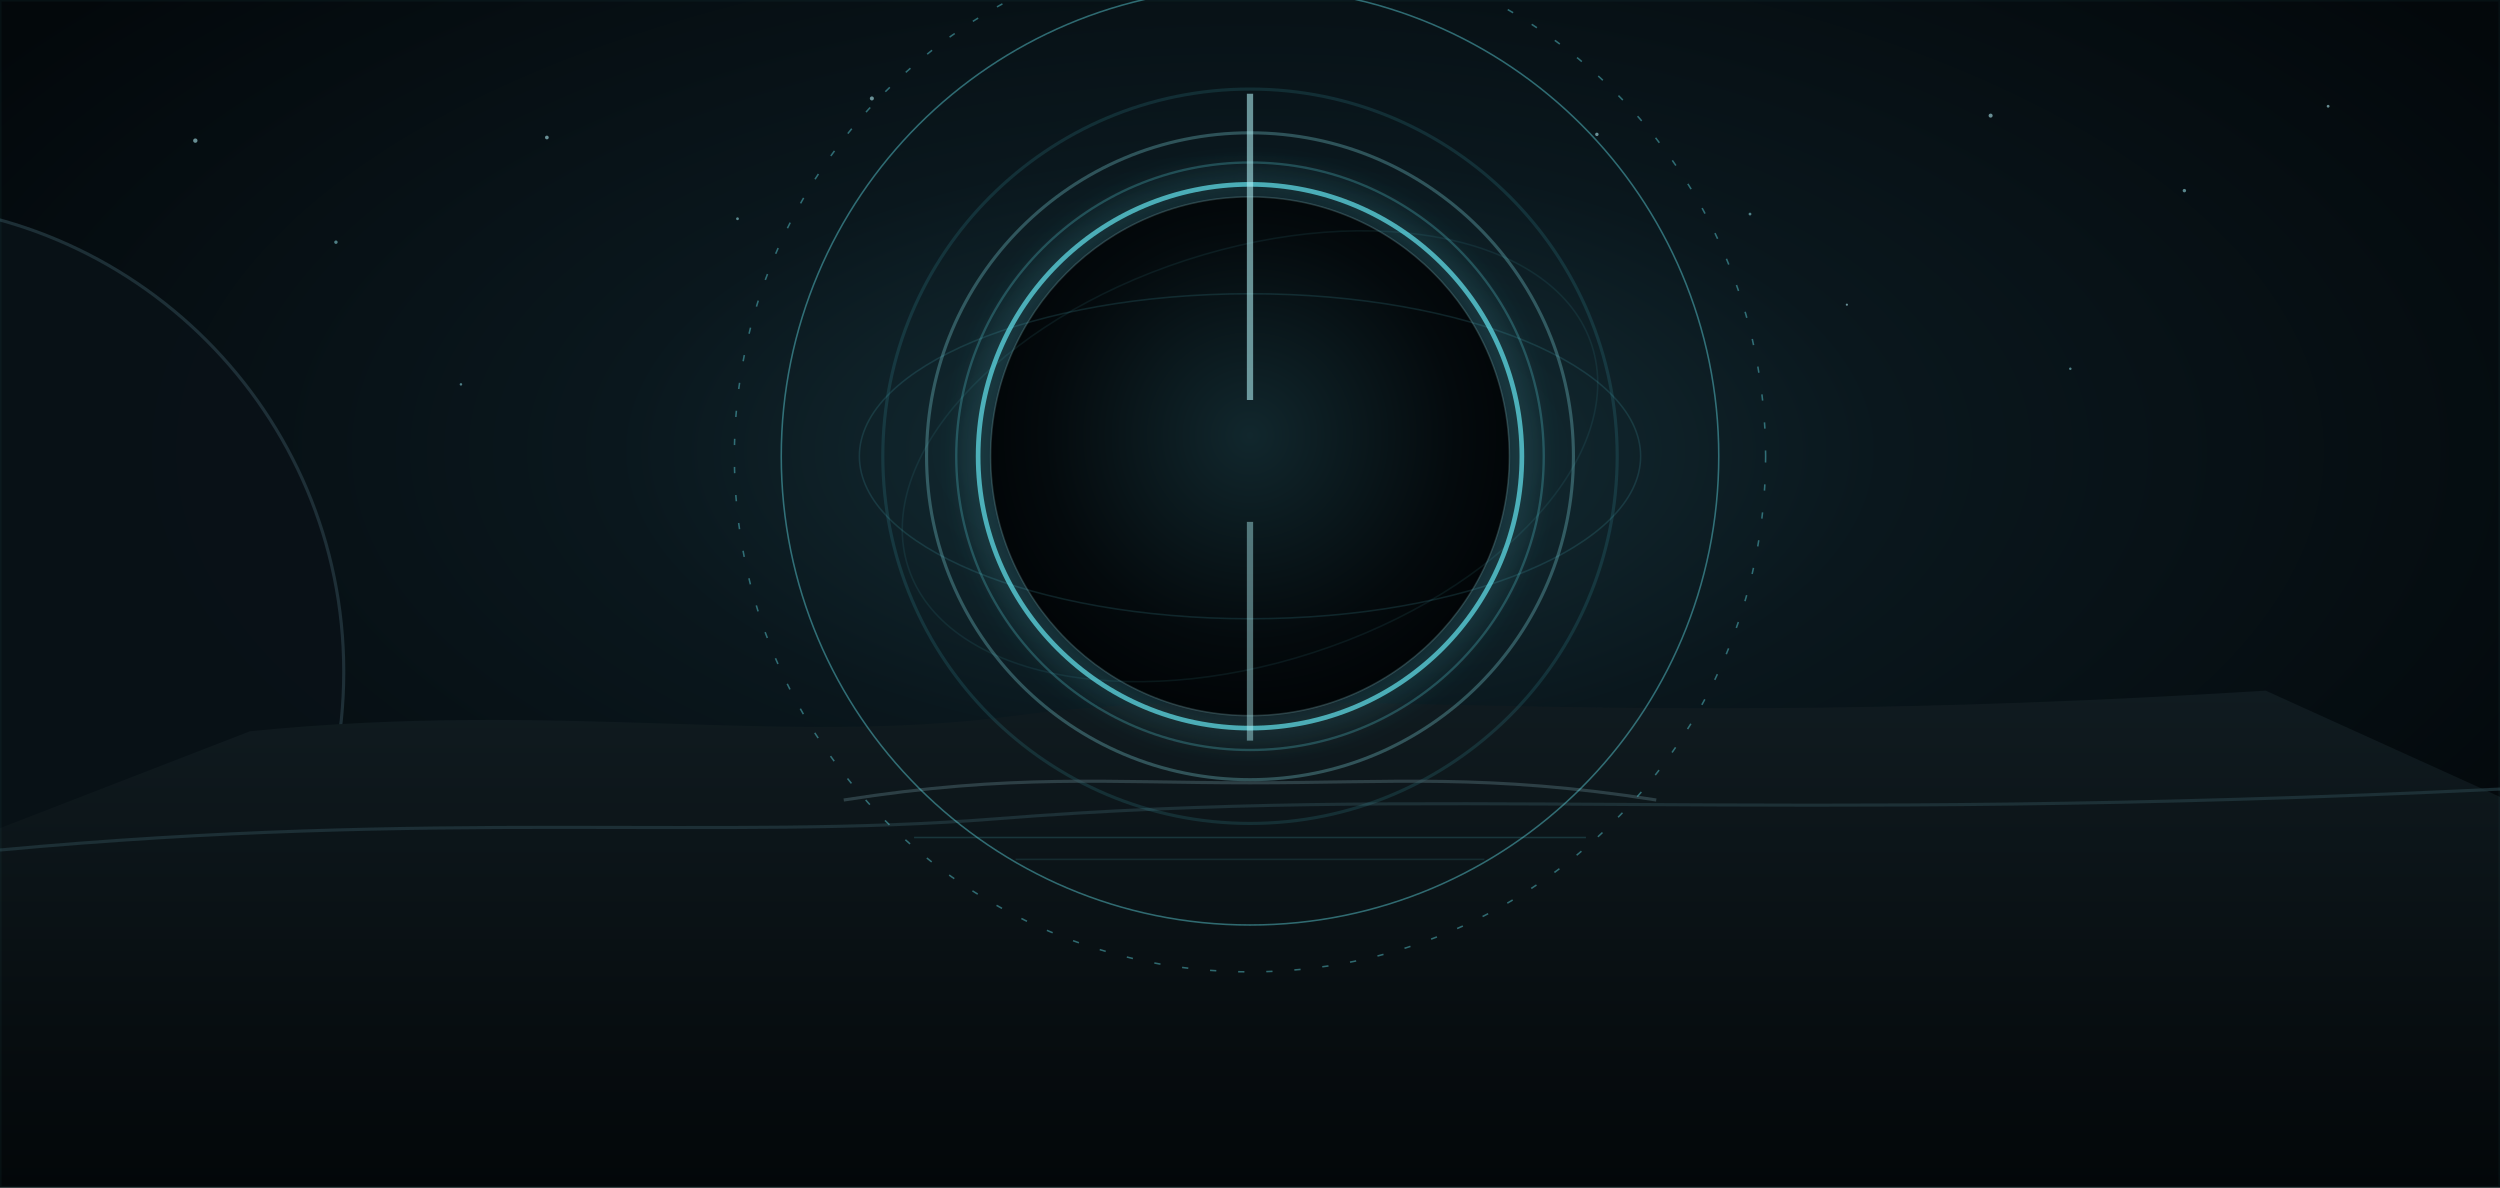
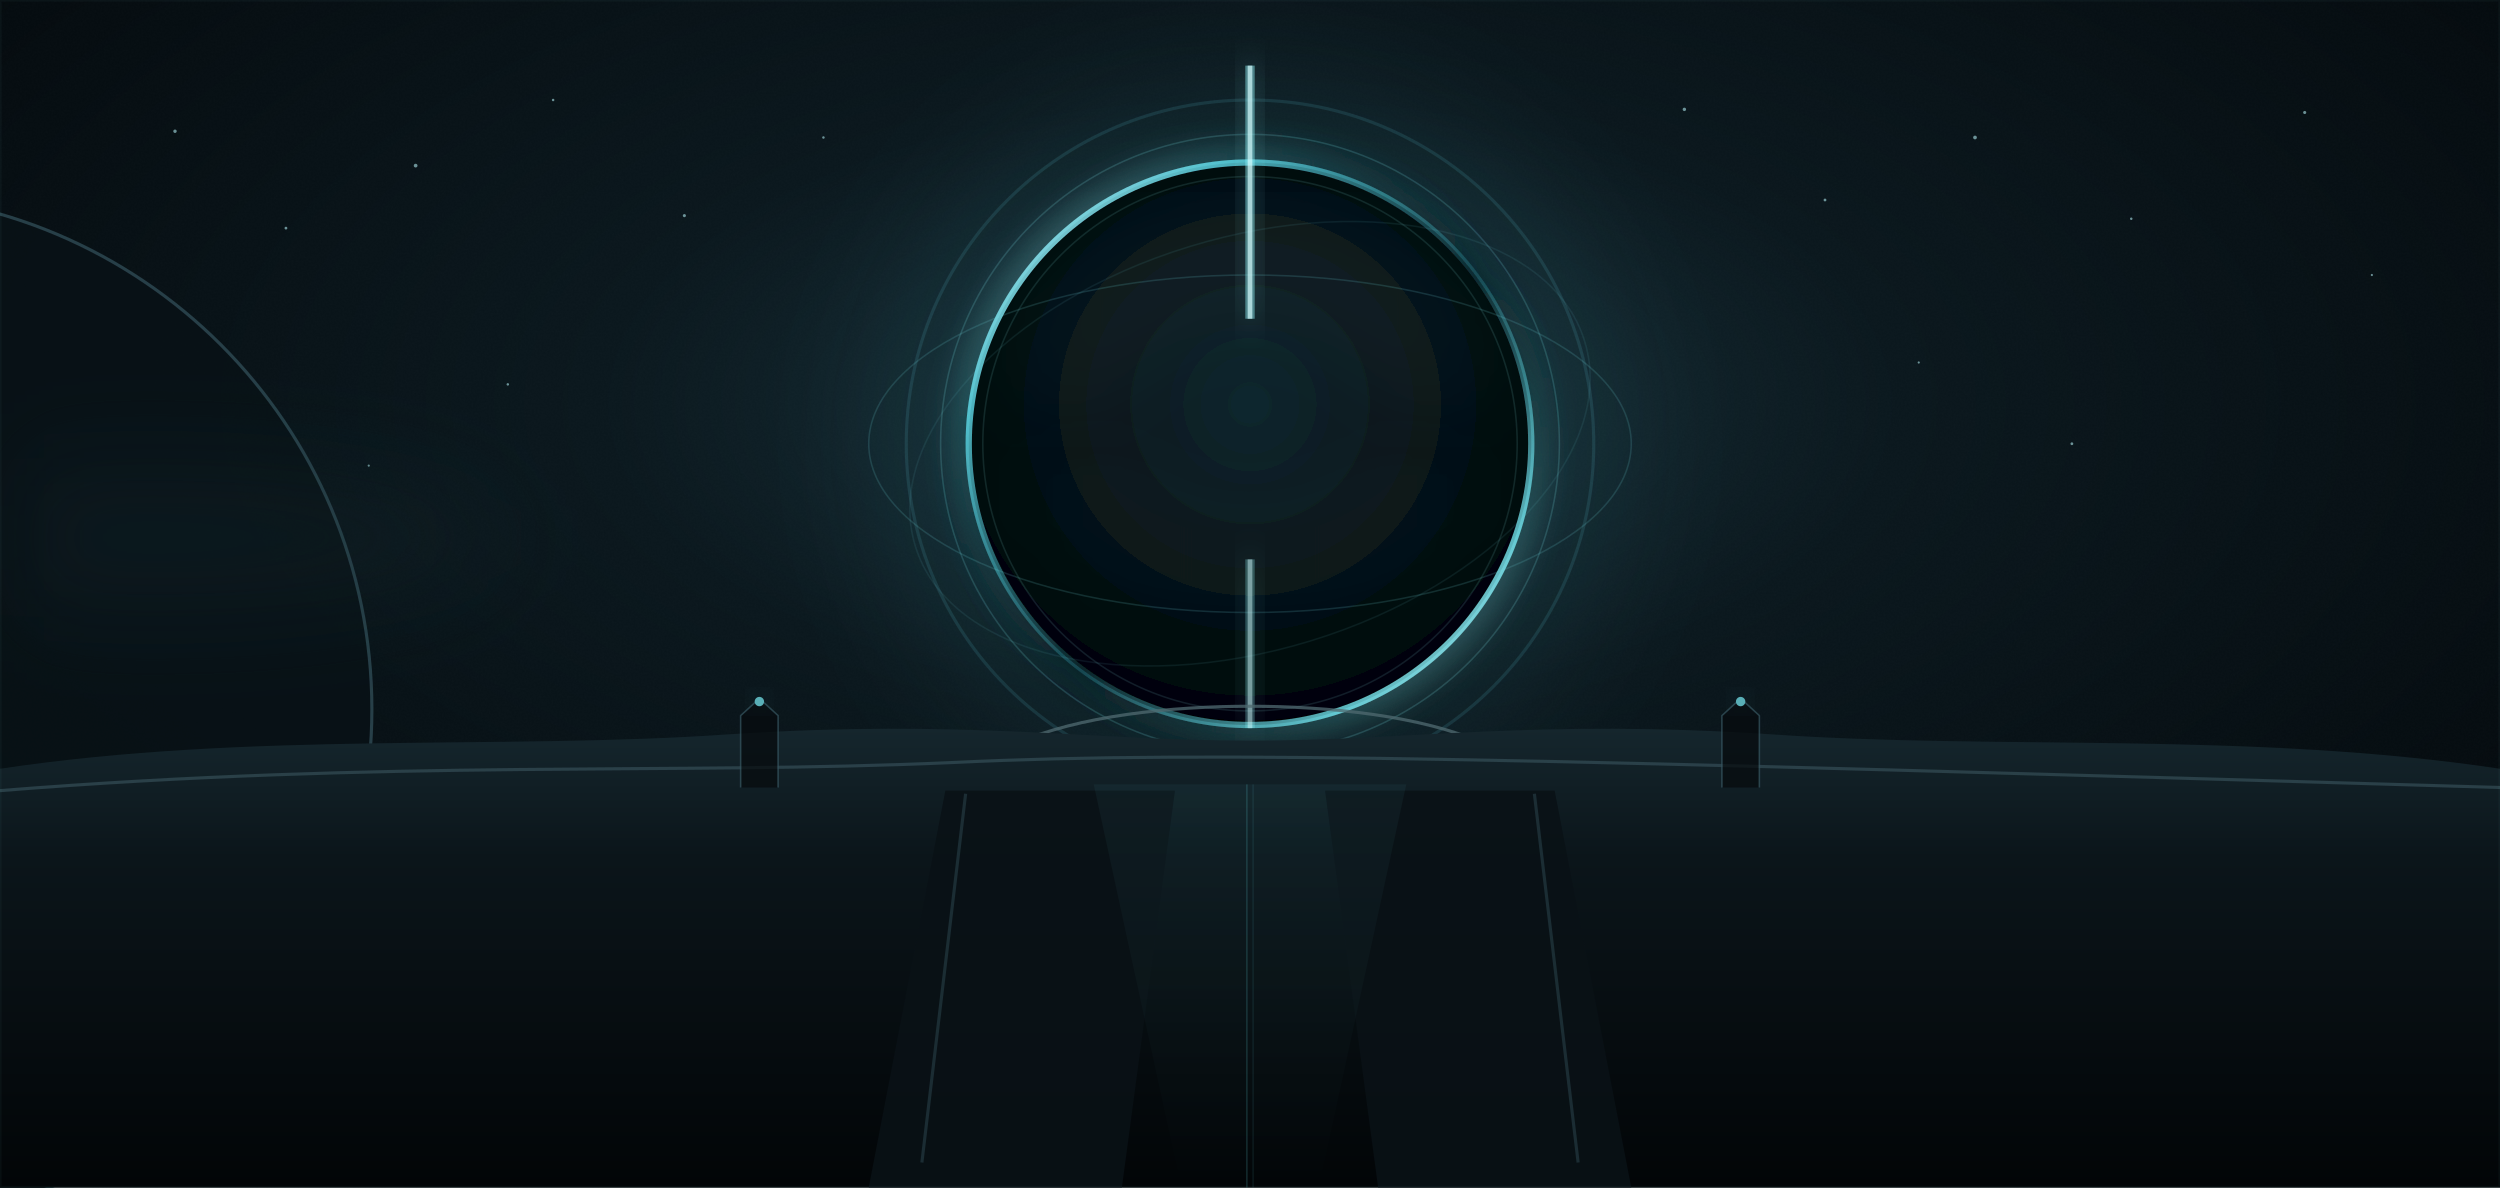
- <svg xmlns="http://www.w3.org/2000/svg" viewBox="0 0 1600 760" role="img" aria-label="Decorative Orion cosmic scene">
+ <svg xmlns="http://www.w3.org/2000/svg" viewBox="0 0 1600 760" role="img" aria-label="Decorative Orion cosmic environment">
  <defs>
-     <radialGradient id="bgGlow" cx="50%" cy="38%" r="60%">
-       <stop offset="0%" stop-color="#16323a" />
-       <stop offset="42%" stop-color="#0a171d" />
-       <stop offset="100%" stop-color="#03080b" />
+     <radialGradient id="sky" cx="50%" cy="34%" r="72%">
+       <stop offset="0" stop-color="#17313a" />
+       <stop offset=".36" stop-color="#0a171d" />
+       <stop offset="1" stop-color="#020609" />
    </radialGradient>
-     <radialGradient id="orbFill" cx="50%" cy="46%" r="55%">
-       <stop offset="0%" stop-color="#11272d" />
-       <stop offset="72%" stop-color="#040a0d" />
-       <stop offset="100%" stop-color="#010406" />
+     <radialGradient id="orb" cx="50%" cy="43%" r="62%">
+       <stop offset="0" stop-color="#10272f" />
+       <stop offset=".46" stop-color="#08151a" />
+       <stop offset=".82" stop-color="#02070a" />
+       <stop offset="1" stop-color="#000203" />
    </radialGradient>
+     <linearGradient id="rim" x1="0" y1="0" x2="1" y2="1">
+       <stop offset="0" stop-color="#d6fbff" stop-opacity=".9" />
+       <stop offset=".22" stop-color="#5dd8e6" stop-opacity=".82" />
+       <stop offset=".55" stop-color="#2c8794" stop-opacity=".25" />
+       <stop offset=".82" stop-color="#74e8f2" stop-opacity=".78" />
+       <stop offset="1" stop-color="#d8fdff" stop-opacity=".86" />
+     </linearGradient>
    <linearGradient id="floor" x1="0" y1="0" x2="0" y2="1">
-       <stop offset="0%" stop-color="#101b20" />
-       <stop offset="100%" stop-color="#030709" />
+       <stop offset="0" stop-color="#15262d" />
+       <stop offset=".28" stop-color="#0b151a" />
+       <stop offset="1" stop-color="#020507" />
    </linearGradient>
    <linearGradient id="cyanLine" x1="0" y1="0" x2="1" y2="0">
-       <stop offset="0%" stop-color="#63e5ef" stop-opacity="0" />
-       <stop offset="50%" stop-color="#63e5ef" stop-opacity=".85" />
-       <stop offset="100%" stop-color="#63e5ef" stop-opacity="0" />
+       <stop offset="0" stop-color="#6ce9f3" stop-opacity="0" />
+       <stop offset=".5" stop-color="#6ce9f3" stop-opacity=".82" />
+       <stop offset="1" stop-color="#6ce9f3" stop-opacity="0" />
    </linearGradient>
-     <filter id="glow" x="-50%" y="-50%" width="200%" height="200%">
-       <feGaussianBlur stdDeviation="10" result="b" />
+     <linearGradient id="reflection" x1="0" y1="0" x2="0" y2="1">
+       <stop offset="0" stop-color="#64deea" stop-opacity=".16" />
+       <stop offset="1" stop-color="#64deea" stop-opacity="0" />
+     </linearGradient>
+     <filter id="glow" x="-100%" y="-100%" width="300%" height="300%">
+       <feGaussianBlur stdDeviation="12" result="blur" />
      <feMerge>
-         <feMergeNode in="b" />
+         <feMergeNode in="blur" />
        <feMergeNode in="SourceGraphic" />
      </feMerge>
    </filter>
-     <filter id="soft" x="-40%" y="-40%" width="180%" height="180%">
-       <feGaussianBlur stdDeviation="28" />
+     <filter id="soft" x="-50%" y="-50%" width="200%" height="200%">
+       <feGaussianBlur stdDeviation="34" />
    </filter>
-     <mask id="orbMask">
-       <rect width="1600" height="760" fill="white" />
-       <circle cx="800" cy="292" r="168" fill="black" />
-     </mask>
+     <filter id="grain" x="-20%" y="-20%" width="140%" height="140%">
+       <feTurbulence type="fractalNoise" baseFrequency=".8" numOctaves="2" seed="7" result="noise" />
+       <feColorMatrix in="noise" type="saturate" values="0" result="mono" />
+       <feComponentTransfer in="mono">
+         <feFuncA type="table" tableValues="0 .055" />
+       </feComponentTransfer>
+     </filter>
  </defs>
-   <rect width="1600" height="760" fill="url(#bgGlow)" />
-   <g opacity=".55">
-     <circle cx="125" cy="90" r="1.4" fill="#b9f8ff" />
-     <circle cx="215" cy="155" r="1.1" fill="#8bdbe3" />
-     <circle cx="350" cy="88" r="1.2" fill="#b9f8ff" />
-     <circle cx="472" cy="140" r=".9" fill="#9ce8ef" />
-     <circle cx="558" cy="63" r="1.3" fill="#b9f8ff" />
-     <circle cx="1022" cy="86" r="1.1" fill="#b9f8ff" />
-     <circle cx="1120" cy="137" r=".9" fill="#8bdbe3" />
-     <circle cx="1274" cy="74" r="1.3" fill="#b9f8ff" />
-     <circle cx="1398" cy="122" r="1.1" fill="#9ce8ef" />
-     <circle cx="1490" cy="68" r=".9" fill="#b9f8ff" />
-     <circle cx="295" cy="246" r=".8" fill="#8bdbe3" />
-     <circle cx="1325" cy="236" r=".8" fill="#8bdbe3" />
-     <circle cx="1182" cy="195" r=".7" fill="#b9f8ff" />
+   <rect width="1600" height="760" fill="url(#sky)" />
+   <rect width="1600" height="760" filter="url(#grain)" opacity=".32" />
+   <g fill="#b8f5fa" opacity=".56">
+     <circle cx="112" cy="84" r="1.1" />
+     <circle cx="183" cy="146" r=".9" />
+     <circle cx="266" cy="106" r="1.2" />
+     <circle cx="354" cy="64" r=".8" />
+     <circle cx="438" cy="138" r="1.0" />
+     <circle cx="527" cy="88" r=".8" />
+     <circle cx="1078" cy="70" r="1.1" />
+     <circle cx="1168" cy="128" r=".9" />
+     <circle cx="1264" cy="88" r="1.2" />
+     <circle cx="1364" cy="140" r=".8" />
+     <circle cx="1475" cy="72" r="1.0" />
+     <circle cx="1518" cy="176" r=".7" />
+     <circle cx="325" cy="246" r=".8" />
+     <circle cx="1228" cy="232" r=".7" />
+     <circle cx="1326" cy="284" r=".9" />
+     <circle cx="236" cy="298" r=".7" />
  </g>
-   <circle cx="-80" cy="430" r="300" fill="#091117" stroke="#1f3239" stroke-width="2" opacity=".92" />
-   <path d="M160 468 C360 448 500 478 650 458 C830 434 1000 470 1450 442 L1600 510 L1600 760 L0 760 L0 530 Z" fill="url(#floor)" />
-   <path d="M0 544 C280 518 462 538 638 524 C915 502 1124 528 1600 505" fill="none" stroke="#233a41" stroke-width="2" opacity=".7" />
-   <path d="M180 624 L1420 624" stroke="url(#cyanLine)" stroke-width="1" opacity=".36" />
-   <path d="M270 555 L1330 555" stroke="url(#cyanLine)" stroke-width="1" opacity=".22" />
-   <circle cx="800" cy="292" r="235" fill="none" stroke="#4ccbd8" stroke-opacity=".14" stroke-width="2" />
-   <circle cx="800" cy="292" r="207" fill="none" stroke="#8cecf3" stroke-opacity=".28" stroke-width="2" />
-   <circle cx="800" cy="292" r="188" fill="none" stroke="#63e5ef" stroke-opacity=".24" stroke-width="1.5" />
-   <circle cx="800" cy="292" r="174" fill="none" stroke="#63e5ef" stroke-opacity=".7" stroke-width="3" filter="url(#glow)" />
-   <circle cx="800" cy="292" r="166" fill="url(#orbFill)" stroke="#b8fbff" stroke-opacity=".18" stroke-width="1" />
-   <ellipse cx="800" cy="292" rx="250" ry="104" fill="none" stroke="#63e5ef" stroke-opacity=".13" stroke-width="1" />
-   <ellipse cx="800" cy="292" rx="230" ry="132" fill="none" stroke="#63e5ef" stroke-opacity=".08" stroke-width="1" transform="rotate(-18 800 292)" />
-   <rect x="796" y="58" width="8" height="198" fill="#63e5ef" opacity=".14" filter="url(#soft)" />
-   <rect x="798" y="60" width="4" height="196" fill="#b8fbff" opacity=".55" />
-   <rect x="796" y="333" width="8" height="142" fill="#63e5ef" opacity=".12" filter="url(#soft)" />
-   <rect x="798" y="334" width="4" height="140" fill="#b8fbff" opacity=".42" />
-   <path d="M540 512 C648 495 710 501 800 501 C890 501 952 495 1060 512" fill="none" stroke="#49646b" stroke-width="2" opacity=".52" />
-   <path d="M585 536 L1015 536" stroke="#63e5ef" stroke-opacity=".16" />
-   <path d="M650 550 L950 550" stroke="#63e5ef" stroke-opacity=".11" />
-   <g opacity=".42" mask="url(#orbMask)">
-     <circle cx="800" cy="292" r="300" fill="none" stroke="#63e5ef" stroke-width="1" />
-     <circle cx="800" cy="292" r="330" fill="none" stroke="#63e5ef" stroke-width="1" stroke-dasharray="4 14" />
+   <circle cx="-92" cy="454" r="330" fill="#081116" stroke="#29434c" stroke-width="2" opacity=".92" />
+   <ellipse cx="98" cy="344" rx="230" ry="52" fill="#153039" opacity=".22" filter="url(#soft)" />
+   <ellipse cx="800" cy="284" rx="248" ry="248" fill="#53dcea" opacity=".055" filter="url(#soft)" />
+   <circle cx="800" cy="284" r="220" fill="none" stroke="#66e7f1" stroke-opacity=".12" stroke-width="2" />
+   <circle cx="800" cy="284" r="198" fill="none" stroke="#84eff7" stroke-opacity=".18" stroke-width="1" />
+   <circle cx="800" cy="284" r="180" fill="url(#orb)" stroke="url(#rim)" stroke-width="4" filter="url(#glow)" />
+   <circle cx="800" cy="284" r="171" fill="none" stroke="#91f3f8" stroke-opacity=".12" stroke-width="1" />
+   <ellipse cx="800" cy="284" rx="244" ry="108" fill="none" stroke="#72dce6" stroke-opacity=".16" />
+   <ellipse cx="800" cy="284" rx="224" ry="132" fill="none" stroke="#72dce6" stroke-opacity=".09" transform="rotate(-17 800 284)" />
+   <path d="M667 245 C705 190 756 164 800 164 C844 164 895 190 933 245" fill="none" stroke="#6fe6ef" stroke-opacity=".08" stroke-width="34" filter="url(#soft)" />
+   <path d="M676 300 C716 341 755 360 800 360 C845 360 884 341 924 300" fill="none" stroke="#4db7c2" stroke-opacity=".055" stroke-width="30" filter="url(#soft)" />
+   <rect x="797" y="42" width="6" height="162" fill="#8ef1f6" opacity=".48" filter="url(#glow)" />
+   <rect x="798.5" y="42" width="3" height="162" fill="#d8fdff" opacity=".68" />
+   <rect x="797" y="358" width="6" height="108" fill="#8ef1f6" opacity=".30" filter="url(#glow)" />
+   <rect x="798.5" y="358" width="3" height="108" fill="#d8fdff" opacity=".45" />
+   <path d="M650 476 C690 458 750 452 800 452 C850 452 910 458 950 476" fill="none" stroke="#4f6970" stroke-width="2" opacity=".76" />
+   <path d="M546 502 C642 480 712 486 800 486 C888 486 958 480 1054 502" fill="none" stroke="#33484f" stroke-width="2" opacity=".54" />
+   <path d="M0 492 C160 468 322 480 466 470 C618 460 696 474 800 474 C904 474 982 460 1134 470 C1278 480 1440 468 1600 492 L1600 760 L0 760 Z" fill="url(#floor)" />
+   <path d="M0 506 C250 486 432 496 610 488 C776 480 988 486 1600 504" fill="none" stroke="#365059" stroke-width="2" opacity=".66" />
+   <path d="M190 532 L1410 532" stroke="url(#cyanLine)" stroke-width="1.2" opacity=".32" />
+   <path d="M306 570 L1294 570" stroke="url(#cyanLine)" stroke-width="1" opacity=".20" />
+   <path d="M464 612 L1136 612" stroke="url(#cyanLine)" stroke-width="1" opacity=".14" />
+   <path d="M605 506 L556 760 L718 760 L752 506 Z" fill="#091116" opacity=".88" />
+   <path d="M995 506 L1044 760 L882 760 L848 506 Z" fill="#091116" opacity=".88" />
+   <path d="M618 508 L590 744" stroke="#29444c" stroke-width="2" opacity=".55" />
+   <path d="M982 508 L1010 744" stroke="#29444c" stroke-width="2" opacity=".55" />
+   <g opacity=".72">
+     <path d="M474 504 L474 458 L486 447 L498 458 L498 504" fill="#050a0d" stroke="#34535d" />
+     <path d="M1102 504 L1102 458 L1114 447 L1126 458 L1126 504" fill="#050a0d" stroke="#34535d" />
+     <circle cx="486" cy="449" r="3" fill="#77eaf2" filter="url(#glow)" />
+     <circle cx="1114" cy="449" r="3" fill="#77eaf2" filter="url(#glow)" />
  </g>
-   <rect x="0" y="0" width="1600" height="760" fill="none" stroke="#63e5ef" stroke-opacity=".04" stroke-width="2" />
+   <path d="M700 502 L756 760 L844 760 L900 502" fill="url(#reflection)" opacity=".32" />
+   <path d="M798 502 L798 760" stroke="#66e7f1" stroke-opacity=".16" />
+   <path d="M802 502 L802 760" stroke="#66e7f1" stroke-opacity=".08" />
+   <rect x="0" y="0" width="1600" height="760" fill="none" stroke="#8ceff5" stroke-opacity=".04" stroke-width="2" />
</svg>
